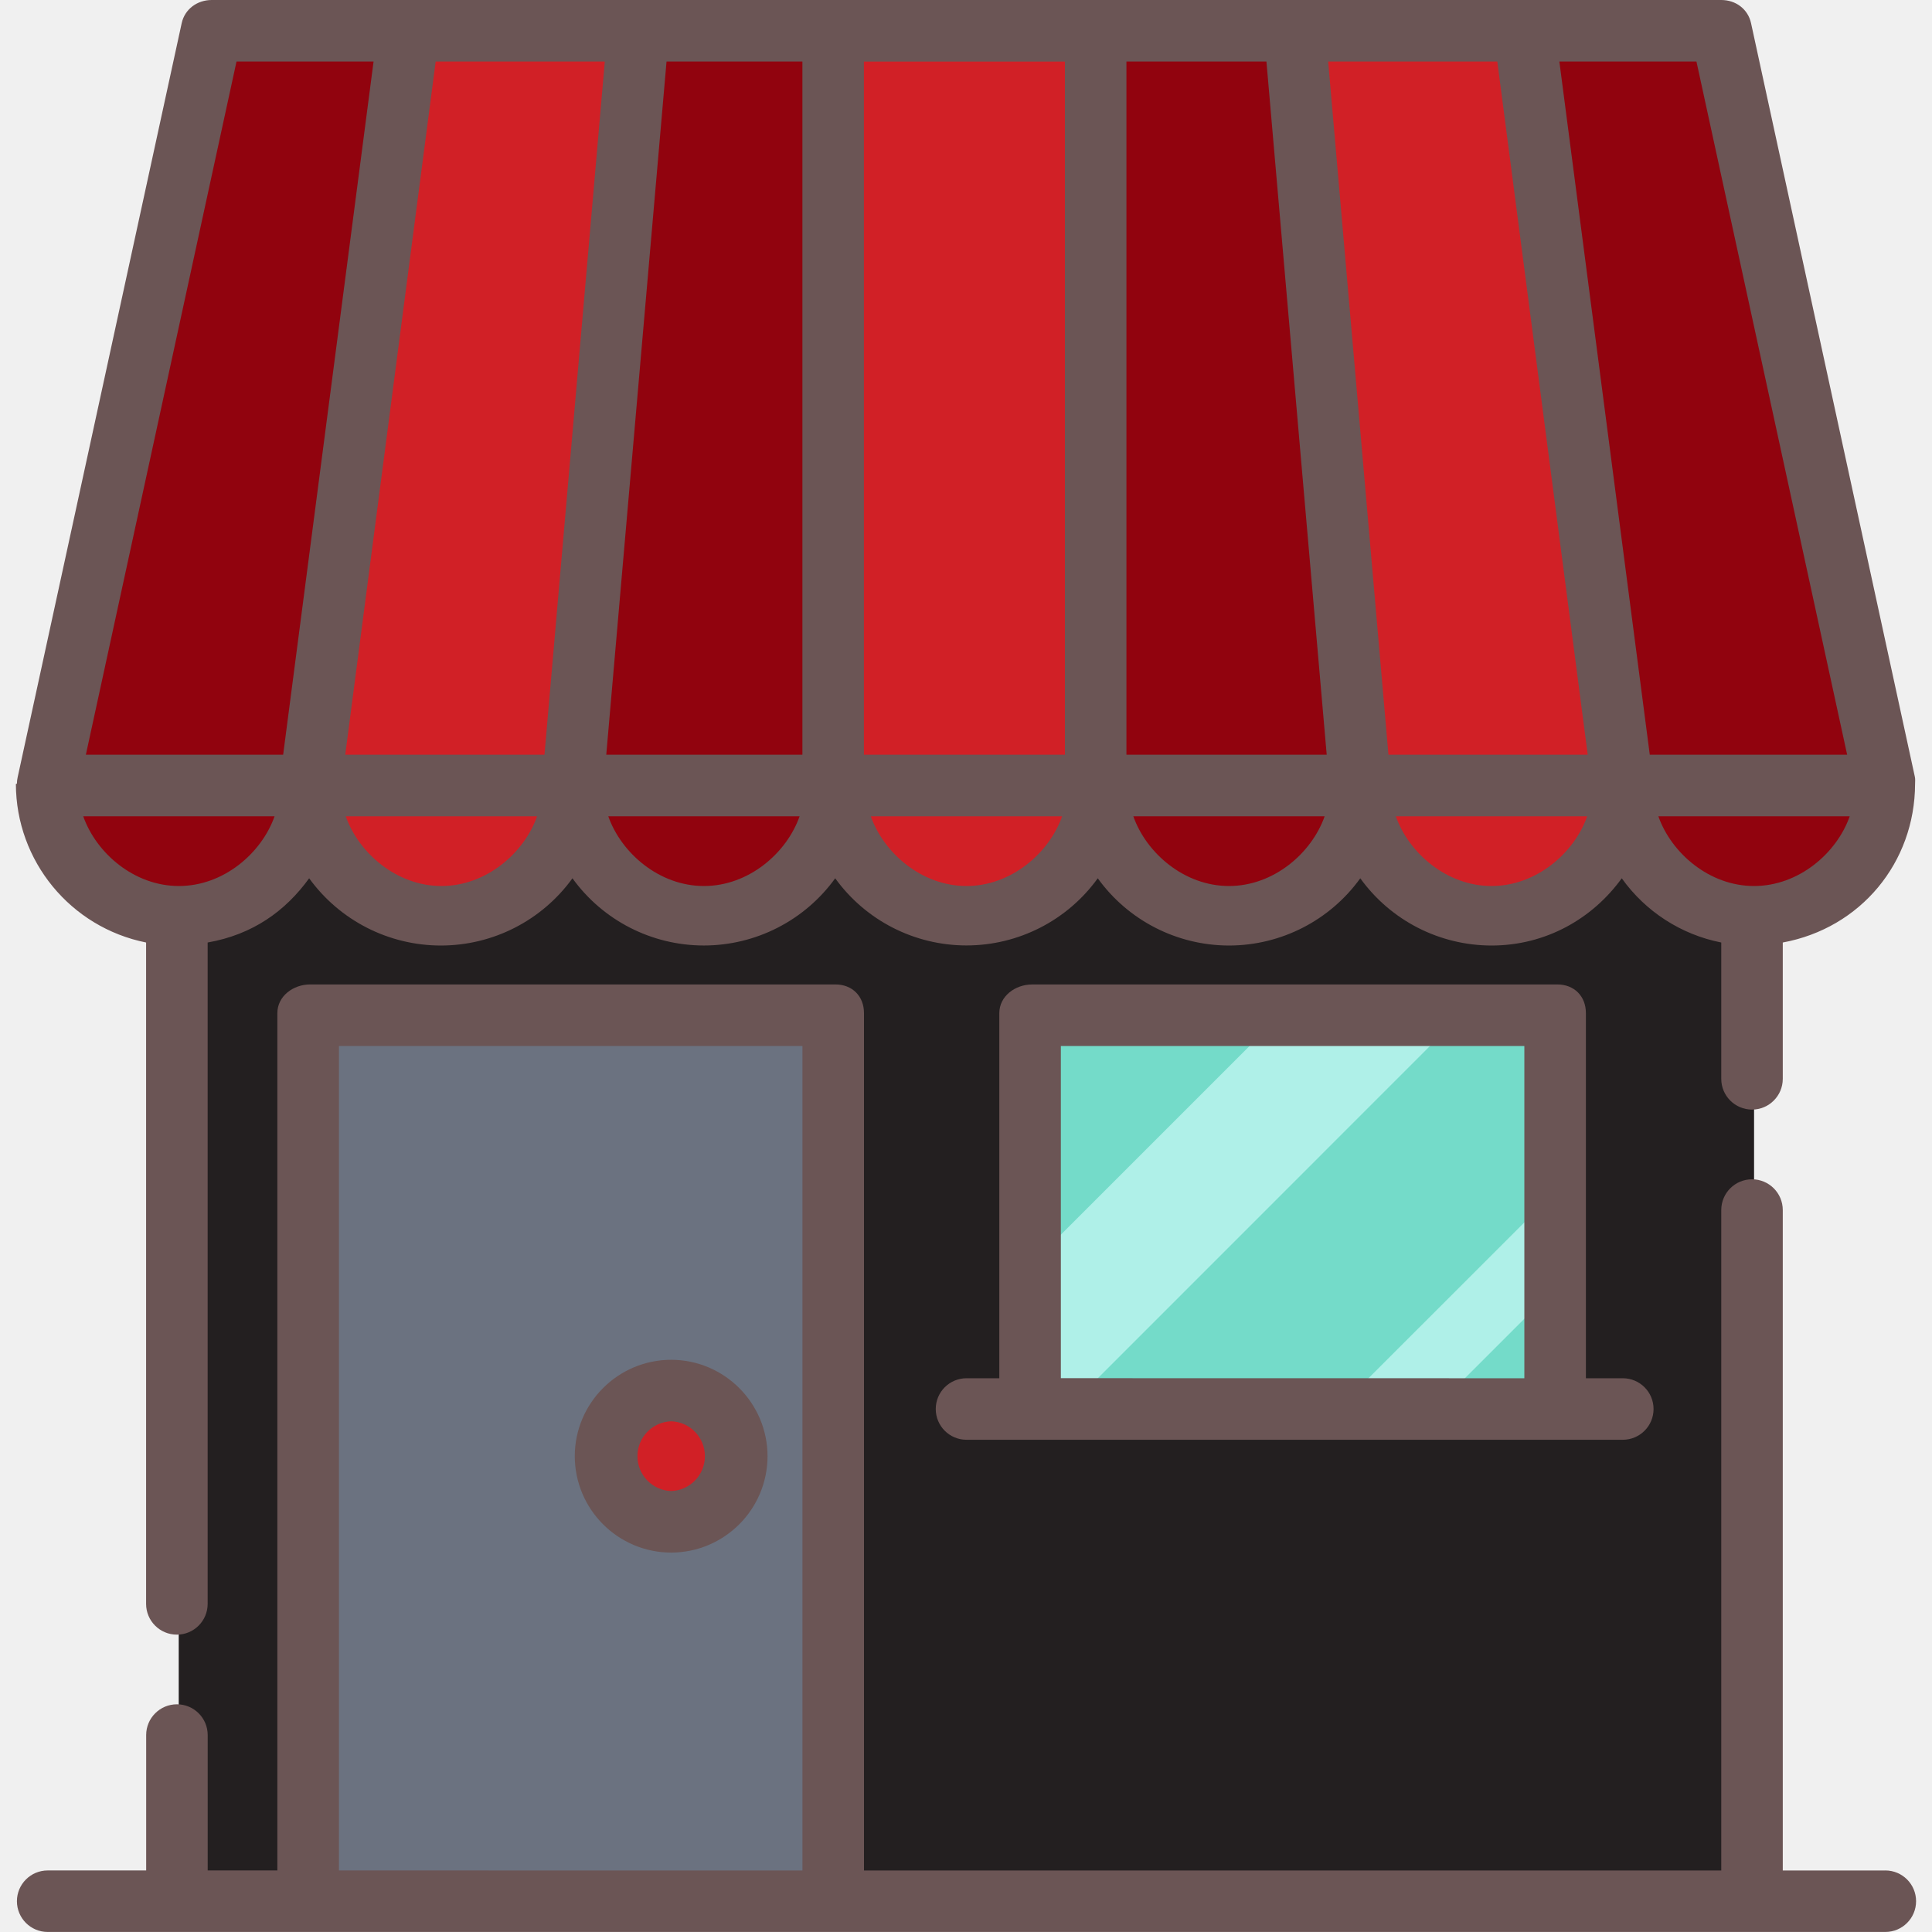
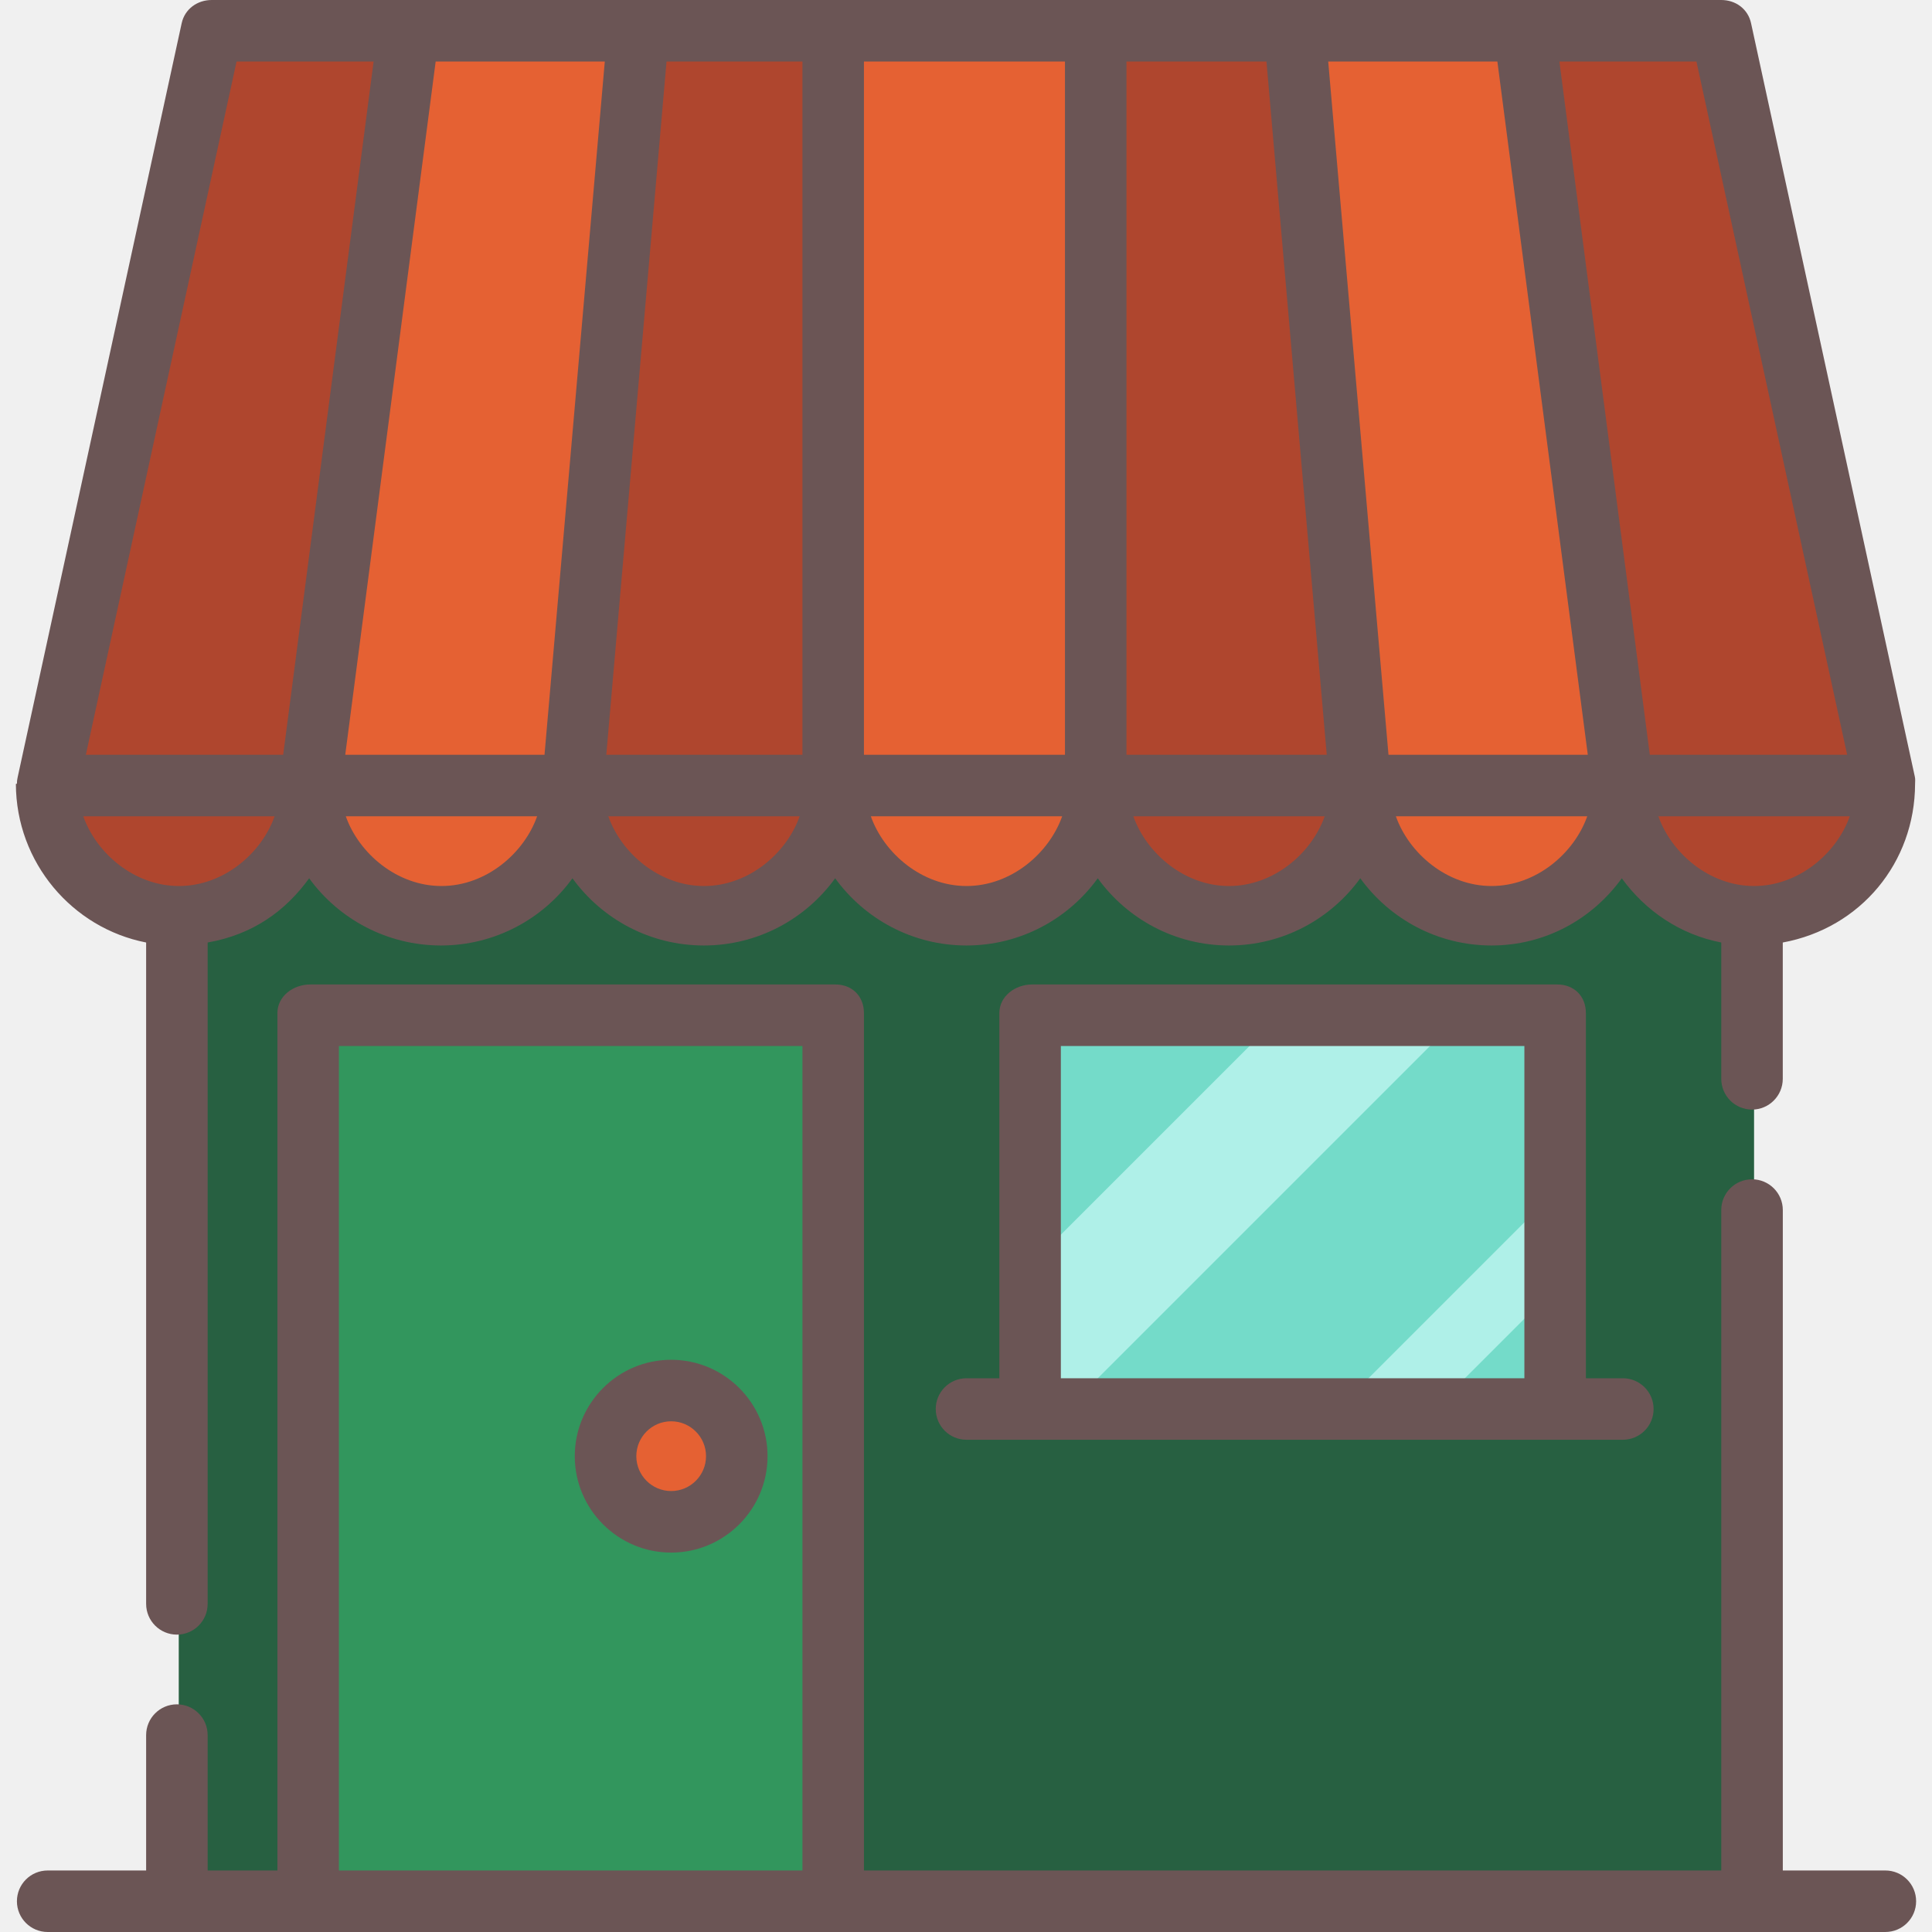
- <svg xmlns="http://www.w3.org/2000/svg" width="50" height="50" fill="none">
-   <g clip-path="url(#a)">
-     <path fill="#231F20" d="M45.395 13.482H4.631V49.15h40.764z" />
-     <path fill="#231F20" d="M7.179 13.482H4.63V49.15h2.548z" />
-     <path fill="#91030E" d="M4.631 23.673a3.397 3.397 0 0 0 3.397-3.397H1.234a3.397 3.397 0 0 0 3.397 3.397" />
-     <path fill="#D12026" d="M11.425 23.673a3.397 3.397 0 0 0 3.397-3.397H8.028a3.397 3.397 0 0 0 3.397 3.397" />
-     <path fill="#91030E" d="M18.22 23.673a3.397 3.397 0 0 0 3.396-3.397h-6.794a3.397 3.397 0 0 0 3.397 3.397" />
-     <path fill="#D12026" d="M25.013 23.673a3.397 3.397 0 0 0 3.397-3.397h-6.794a3.397 3.397 0 0 0 3.397 3.397" />
-     <path fill="#91030E" d="M31.807 23.673a3.397 3.397 0 0 0 3.397-3.397H28.41a3.397 3.397 0 0 0 3.397 3.397" />
-     <path fill="#D12026" d="M38.601 23.673a3.397 3.397 0 0 0 3.397-3.397h-6.794a3.397 3.397 0 0 0 3.397 3.397" />
-     <path fill="#91030E" d="M45.395 23.673a3.397 3.397 0 0 0 3.397-3.397h-6.794a3.397 3.397 0 0 0 3.397 3.397M5.48.743h5.096L8.028 20.276H1.234z" />
-     <path fill="#D12026" d="M10.576.743h5.945l-1.699 19.533H8.028z" />
-     <path fill="#91030E" d="M16.52.743h5.096v19.533h-6.794z" />
-     <path fill="#D12026" d="M28.41.743h-6.794v19.533h6.794z" />
-     <path fill="#91030E" d="M28.41.743h5.096l1.698 19.533H28.41z" />
-     <path fill="#D12026" d="M33.506.743h5.944l2.548 19.533h-6.794z" />
-     <path fill="#91030E" d="M39.45.743h5.096l4.246 19.533h-6.794z" />
-     <path fill="#6B7280" d="M21.616 26.22H8.028v22.93h13.588z" />
-     <path fill="#6B7280" d="M10.575 26.22H8.028v22.93h2.547z" />
-     <path fill="#AFF0E8" d="M40.3 26.22H26.71v10.192H40.3z" />
-     <path fill="#74DBC9" d="m37.858 26.22-10.19 10.192h7.005l5.627-5.626V26.22zM26.712 26.22v6.476l6.475-6.475zM37.168 36.412H40.3V33.28z" />
-     <path fill="#D12026" d="M17.37 39.384a1.699 1.699 0 1 0 0-3.397 1.699 1.699 0 0 0 0 3.397" />
-     <path fill="#6B5555" d="M.438 20.282c0 .002-.027.004-.027.006a4.194 4.194 0 0 0 3.37 4.104v17.116a.796.796 0 1 0 1.593 0V24.392c1.168-.205 2.014-.815 2.627-1.662a4.21 4.21 0 0 0 3.41 1.74 4.2 4.2 0 0 0 3.404-1.74 4.193 4.193 0 0 0 6.8 0 4.19 4.19 0 0 0 6.795 0 4.19 4.19 0 0 0 3.397 1.74 4.19 4.19 0 0 0 3.397-1.74 4.19 4.19 0 0 0 3.397 1.74c1.396 0 2.608-.687 3.37-1.74a4.15 4.15 0 0 0 2.575 1.662v3.528a.796.796 0 1 0 1.592 0v-3.528c2.017-.372 3.418-2.069 3.424-4.103 0-.061.008-.122-.005-.182L45.317.6c-.08-.366-.396-.6-.77-.6H5.48c-.374 0-.698.234-.778.6L.456 20.12a.7.7 0 0 0-.018.162M4.63 22.93c-1.157 0-2.14-.85-2.476-1.805h4.952c-.337.956-1.32 1.805-2.476 1.805m6.794 0c-1.156 0-2.14-.85-2.476-1.805H13.9c-.337.956-1.32 1.805-2.476 1.805m6.794 0c-1.156 0-2.139-.85-2.476-1.805h4.952c-.337.956-1.32 1.805-2.476 1.805m6.794 0c-1.156 0-2.139-.85-2.476-1.805h4.952c-.337.956-1.32 1.805-2.476 1.805m4.14-21.338h3.623l1.56 17.94h-5.183zm2.654 21.338c-1.156 0-2.139-.85-2.476-1.805h4.952c-.337.956-1.32 1.805-2.476 1.805m6.794 0c-1.156 0-2.139-.85-2.476-1.805h4.953c-.338.956-1.32 1.805-2.477 1.805m6.794 0c-1.156 0-2.139-.85-2.476-1.805h4.953c-.337.956-1.32 1.805-2.477 1.805m-1.49-21.338 3.9 17.94h-5.108l-2.34-17.94zm-5.154 0 2.34 17.94h-5.157l-1.56-17.94zm-11.19 17.94h-5.202V1.593h5.202zm-6.794 0H15.69l1.56-17.94h3.516zm-6.675 0H8.935l2.34-17.94h4.377zm-7.97-17.94h3.547l-2.34 17.94H2.222z" />
-     <path fill="#6B5555" d="M40.3 25.478H26.712c-.44 0-.85.303-.85.743v9.448h-.849a.796.796 0 1 0 0 1.592h16.985a.796.796 0 1 0 0-1.592h-.955V26.22c0-.44-.303-.743-.743-.743m-12.845 10.19V27.07H39.45v8.599zM17.37 35.191a2.5 2.5 0 0 0-2.495 2.495 2.5 2.5 0 0 0 2.495 2.495 2.5 2.5 0 0 0 2.494-2.495 2.5 2.5 0 0 0-2.494-2.495m0 3.397a.903.903 0 0 1 0-1.805.903.903 0 0 1 0 1.805" />
-     <path fill="#6B5555" d="M48.792 48.408h-2.654V31.316a.796.796 0 1 0-1.592 0v17.092H22.36V26.22c0-.44-.303-.743-.743-.743H8.028c-.44 0-.85.303-.85.743v22.187H5.375v-3.504a.796.796 0 1 0-1.592 0v3.504H1.234a.796.796 0 1 0 0 1.592h47.558a.796.796 0 1 0 0-1.592m-40.02 0V27.07h11.995v21.338z" />
+ <svg xmlns="http://www.w3.org/2000/svg" width="50" height="50" viewBox="0 0 50 50" fill="none">
+   <g id="Group 1">
+     <path id="Vector" d="M45.395 13.482H4.631V49.151H45.395V13.482Z" fill="#276041" />
+     <path id="Vector_2" d="M7.179 13.482H4.631V49.151H7.179V13.482Z" fill="#276041" />
+     <path id="Vector_3" d="M4.631 23.673C6.507 23.673 8.028 22.152 8.028 20.276H1.234C1.234 22.152 2.755 23.673 4.631 23.673Z" fill="#AF462E" />
+     <path id="Vector_4" d="M11.425 23.673C13.301 23.673 14.822 22.152 14.822 20.276H8.028C8.028 22.152 9.549 23.673 11.425 23.673Z" fill="#E56133" />
+     <path id="Vector_5" d="M18.219 23.673C20.095 23.673 21.616 22.152 21.616 20.276H14.822C14.822 22.152 16.343 23.673 18.219 23.673Z" fill="#AF462E" />
+     <path id="Vector_6" d="M25.013 23.673C26.889 23.673 28.41 22.152 28.41 20.276H21.616C21.616 22.152 23.137 23.673 25.013 23.673Z" fill="#E56133" />
+     <path id="Vector_7" d="M31.807 23.673C33.683 23.673 35.204 22.152 35.204 20.276H28.41C28.41 22.152 29.931 23.673 31.807 23.673Z" fill="#AF462E" />
+     <path id="Vector_8" d="M38.601 23.673C40.477 23.673 41.998 22.152 41.998 20.276H35.204C35.204 22.152 36.725 23.673 38.601 23.673Z" fill="#E56133" />
+     <path id="Vector_9" d="M45.395 23.673C47.271 23.673 48.792 22.152 48.792 20.276H41.998C41.998 22.152 43.519 23.673 45.395 23.673Z" fill="#AF462E" />
+     <path id="Vector_10" d="M5.48 0.743H10.576L8.028 20.276H1.234L5.48 0.743Z" fill="#AF462E" />
+     <path id="Vector_11" d="M10.576 0.743H16.521L14.822 20.276H8.028L10.576 0.743Z" fill="#E56133" />
+     <path id="Vector_12" d="M16.521 0.743H21.616V20.276H14.822L16.521 0.743Z" fill="#AF462E" />
+     <path id="Vector_13" d="M28.41 0.743H21.616V20.276H28.41V0.743Z" fill="#E56133" />
+     <path id="Vector_14" d="M28.41 0.743H33.506L35.204 20.276H28.41V0.743Z" fill="#AF462E" />
+     <path id="Vector_15" d="M33.506 0.743H39.45L41.998 20.276H35.204L33.506 0.743Z" fill="#E56133" />
+     <path id="Vector_16" d="M39.45 0.743H44.546L48.792 20.276H41.998L39.45 0.743Z" fill="#AF462E" />
+     <path id="Vector_17" d="M21.616 26.221H8.028V49.151H21.616V26.221Z" fill="#32965D" />
+     <path id="Vector_18" d="M10.575 26.221H8.028V49.151H10.575V26.221Z" fill="#32965D" />
+     <path id="Vector_19" d="M40.299 26.221H26.711V36.412H40.299V26.221Z" fill="#AFF0E8" />
+     <g id="Group">
+       <path id="Vector_20" d="M37.858 26.221L27.667 36.412H34.673L40.3 30.785V26.221H37.858Z" fill="#74DBC9" />
+       <path id="Vector_21" d="M26.712 26.221V32.696L33.187 26.221H26.712Z" fill="#74DBC9" />
+       <path id="Vector_22" d="M37.168 36.412H40.3V33.28L37.168 36.412Z" fill="#74DBC9" />
+     </g>
+     <path id="Vector_23" d="M17.369 39.384C18.308 39.384 19.068 38.624 19.068 37.686C19.068 36.748 18.308 35.987 17.369 35.987C16.431 35.987 15.671 36.748 15.671 37.686C15.671 38.624 16.431 39.384 17.369 39.384Z" fill="#E56133" />
+     <path id="Vector_24" d="M0.438 20.282C0.438 20.284 0.411 20.286 0.411 20.288C0.417 22.323 1.871 24.02 3.782 24.392V41.508C3.782 41.947 4.138 42.304 4.578 42.304C5.018 42.304 5.374 41.947 5.374 41.508V24.392C6.542 24.187 7.388 23.577 8.001 22.73C8.764 23.783 10.015 24.469 11.412 24.469C12.808 24.469 14.053 23.783 14.815 22.73C15.578 23.783 16.819 24.469 18.216 24.469C19.612 24.469 20.852 23.783 21.614 22.73C22.377 23.783 23.616 24.469 25.012 24.469C26.409 24.469 27.647 23.783 28.41 22.73C29.172 23.783 30.411 24.469 31.807 24.469C33.203 24.469 34.441 23.783 35.204 22.73C35.967 23.783 37.205 24.469 38.601 24.469C39.997 24.469 41.209 23.783 41.972 22.73C42.586 23.577 43.484 24.187 44.546 24.392V27.919C44.546 28.359 44.902 28.716 45.342 28.716C45.782 28.716 46.138 28.359 46.138 27.919V24.392C48.155 24.02 49.556 22.323 49.562 20.289C49.563 20.228 49.57 20.167 49.557 20.107L45.317 0.6C45.238 0.234 44.921 0 44.546 0H5.48C5.106 0 4.782 0.234 4.702 0.6L0.456 20.12C0.443 20.177 0.438 20.223 0.438 20.282ZM4.631 22.93C3.474 22.93 2.492 22.081 2.155 21.125H7.107C6.77 22.081 5.788 22.93 4.631 22.93ZM11.425 22.93C10.269 22.93 9.286 22.081 8.949 21.125H13.901C13.564 22.081 12.582 22.93 11.425 22.93ZM18.219 22.93C17.063 22.93 16.08 22.081 15.743 21.125H20.695C20.358 22.081 19.376 22.93 18.219 22.93ZM25.013 22.93C23.857 22.93 22.874 22.081 22.537 21.125H27.489C27.152 22.081 26.17 22.93 25.013 22.93ZM29.153 1.592H32.776L34.336 19.533H29.153V1.592ZM31.807 22.93C30.651 22.93 29.668 22.081 29.331 21.125H34.283C33.946 22.081 32.964 22.93 31.807 22.93ZM38.601 22.93C37.445 22.93 36.462 22.081 36.125 21.125H41.078C40.74 22.081 39.758 22.93 38.601 22.93ZM45.395 22.93C44.239 22.93 43.256 22.081 42.919 21.125H47.872C47.535 22.081 46.552 22.93 45.395 22.93ZM43.904 1.592L47.804 19.533H42.697L40.357 1.592H43.904ZM38.752 1.592L41.092 19.533H35.934L34.374 1.592H38.752ZM27.561 19.533H22.359V1.592H27.561V19.533ZM20.767 19.533H15.691L17.25 1.592H20.767V19.533H20.767ZM14.092 19.533H8.935L11.275 1.592H15.652L14.092 19.533ZM6.122 1.592H9.669L7.329 19.533H2.222L6.122 1.592Z" fill="#6B5555" />
+     <path id="Vector_25" d="M40.3 25.478H26.712C26.272 25.478 25.863 25.781 25.863 26.221V35.669H25.013C24.573 35.669 24.217 36.025 24.217 36.465C24.217 36.905 24.573 37.261 25.013 37.261H41.998C42.438 37.261 42.795 36.905 42.795 36.465C42.795 36.025 42.438 35.669 41.998 35.669H41.043V26.221C41.043 25.781 40.739 25.478 40.3 25.478ZM27.455 35.669V27.07H39.451V35.669H27.455Z" fill="#6B5555" />
+     <path id="Vector_26" d="M17.37 35.191C15.994 35.191 14.875 36.31 14.875 37.686C14.875 39.061 15.994 40.181 17.37 40.181C18.745 40.181 19.864 39.061 19.864 37.686C19.864 36.31 18.745 35.191 17.37 35.191ZM17.37 38.588C16.872 38.588 16.468 38.183 16.468 37.686C16.468 37.188 16.872 36.783 17.37 36.783C17.867 36.783 18.272 37.188 18.272 37.686C18.272 38.183 17.867 38.588 17.37 38.588Z" fill="#6B5555" />
+     <path id="Vector_27" d="M48.792 48.408H46.139V31.316C46.139 30.876 45.782 30.52 45.342 30.52C44.903 30.52 44.546 30.876 44.546 31.316V48.408H22.359V26.221C22.359 25.781 22.056 25.478 21.616 25.478H8.028C7.588 25.478 7.179 25.781 7.179 26.221V48.408H5.374V44.904C5.374 44.465 5.018 44.108 4.578 44.108C4.138 44.108 3.782 44.465 3.782 44.904V48.408H1.234C0.794 48.408 0.438 48.764 0.438 49.204C0.438 49.644 0.794 50 1.234 50H48.792C49.232 50 49.589 49.644 49.589 49.204C49.589 48.764 49.232 48.408 48.792 48.408ZM8.771 48.408V27.07H20.767V48.408H8.771Z" fill="#6B5555" />
  </g>
-   <defs>
-     <clipPath id="a">
-       <path fill="#fff" d="M0 0h50v50H0z" />
-     </clipPath>
-   </defs>
</svg>
